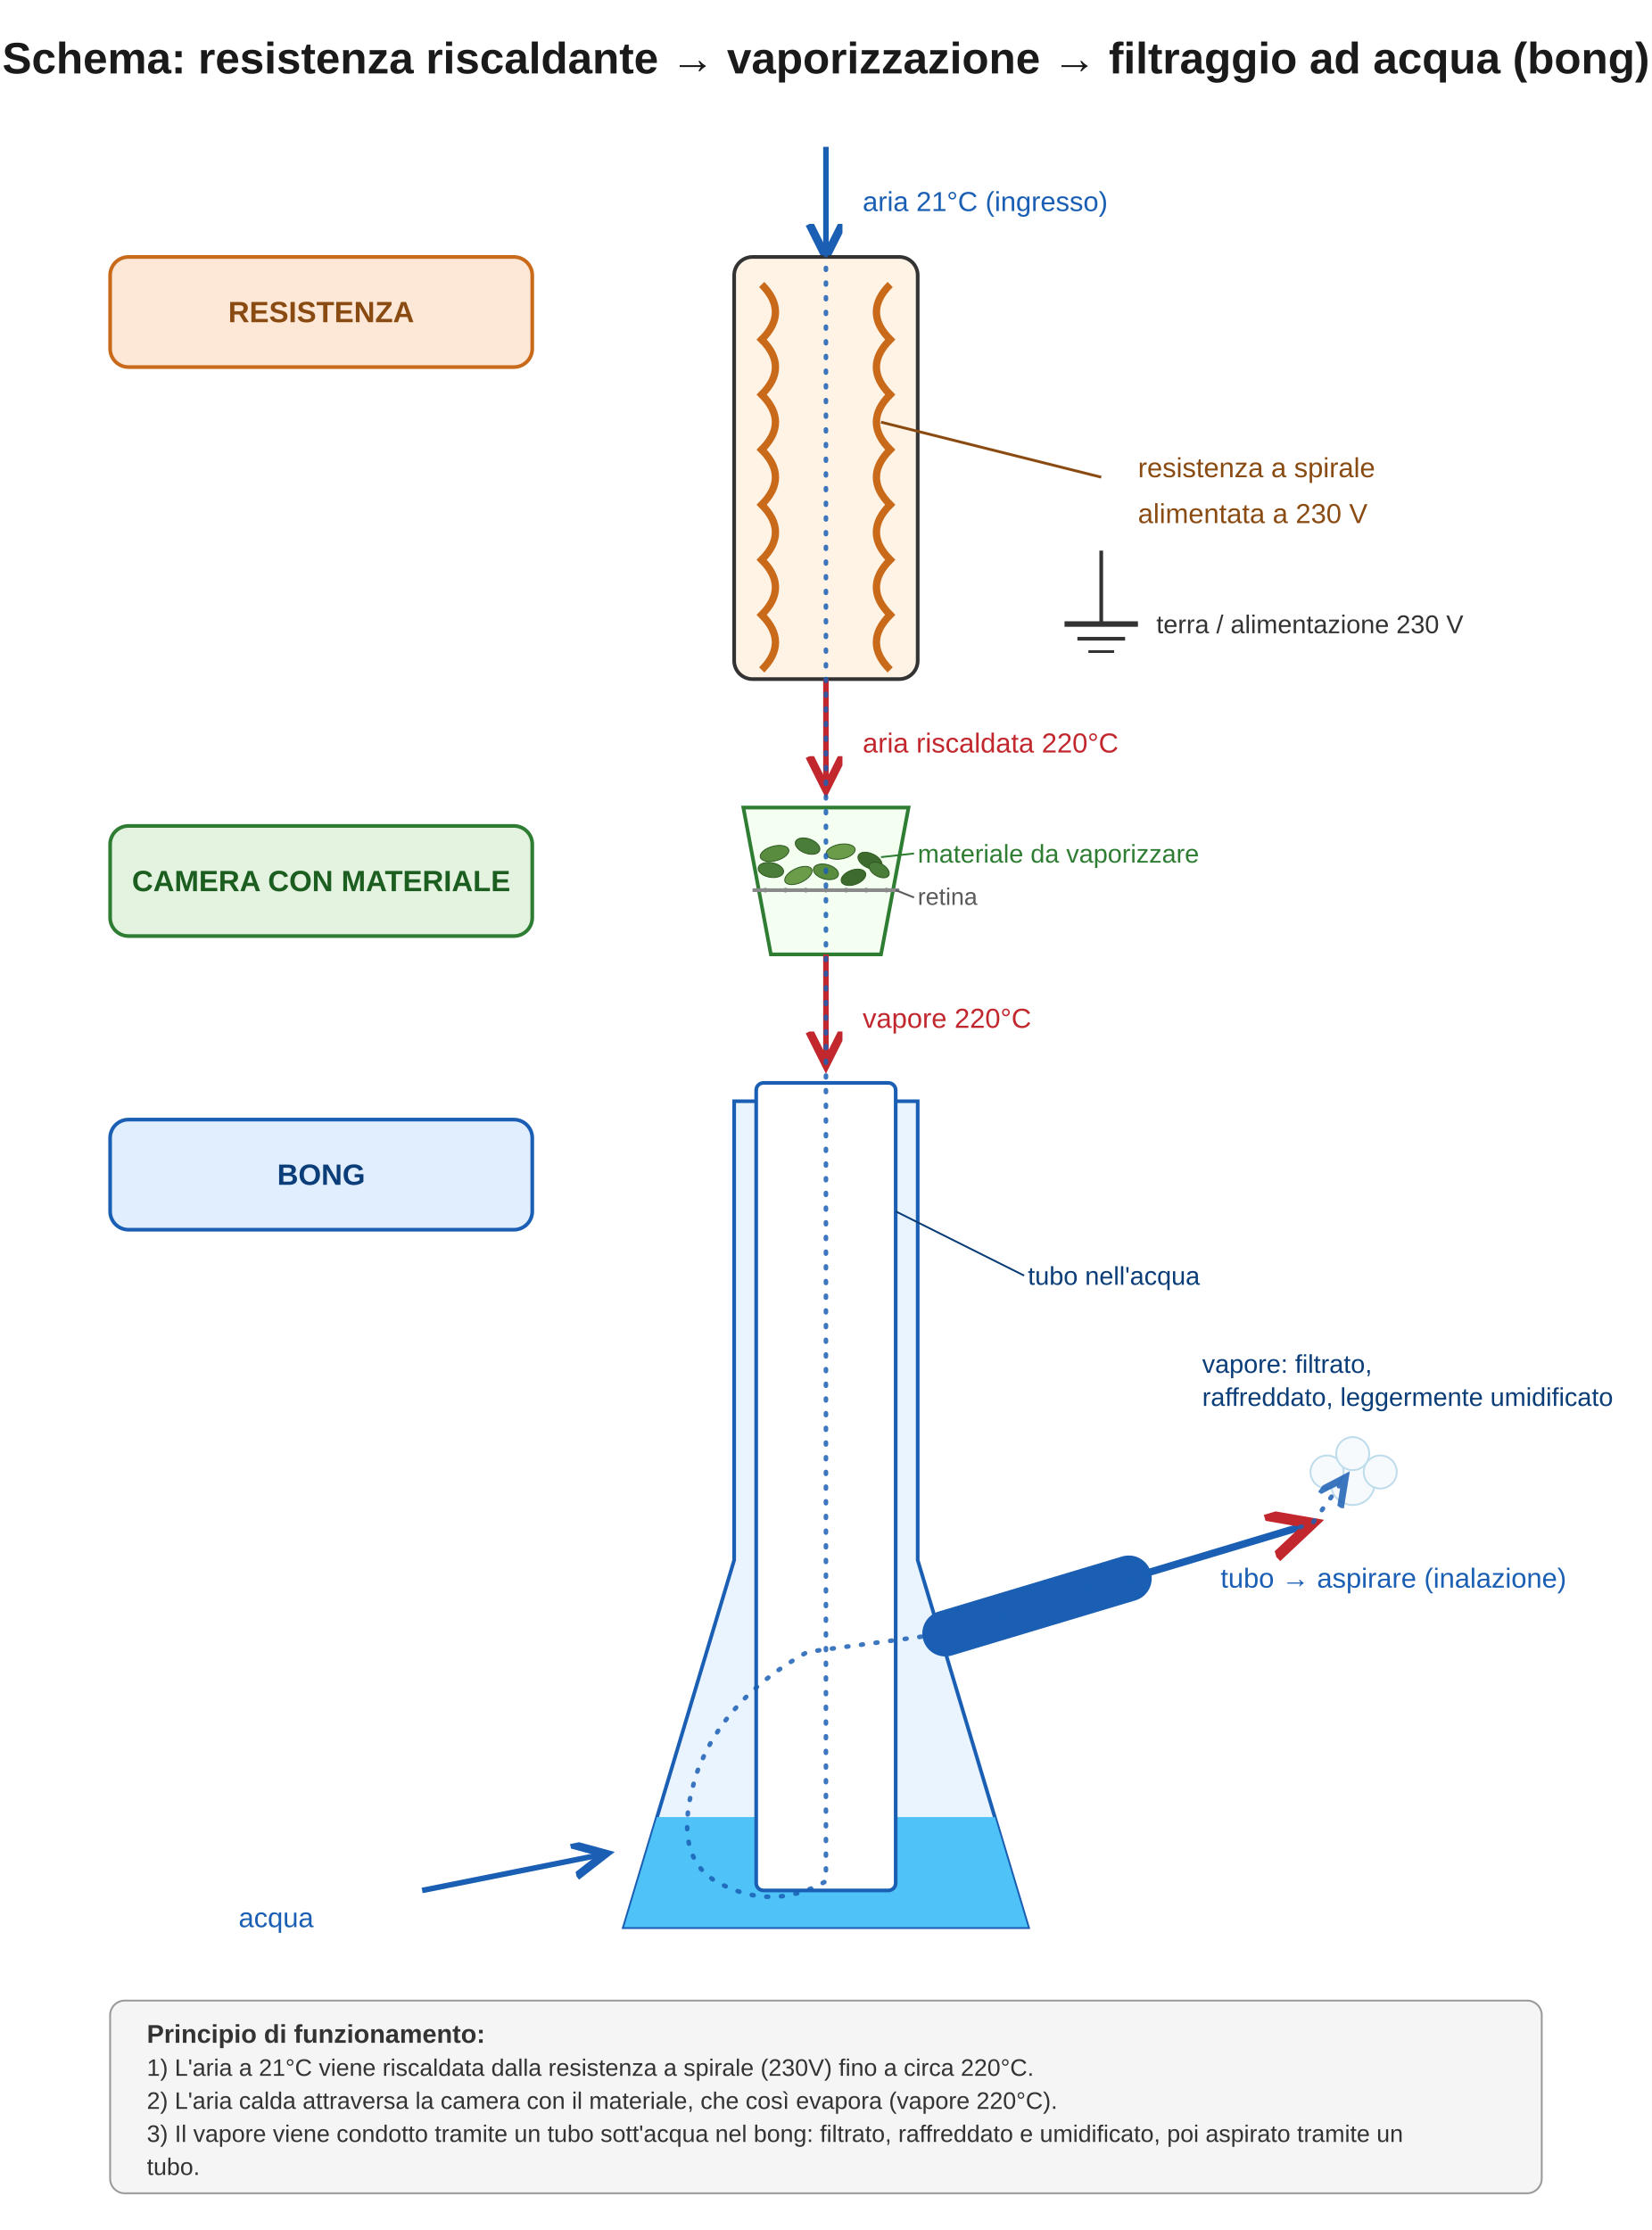
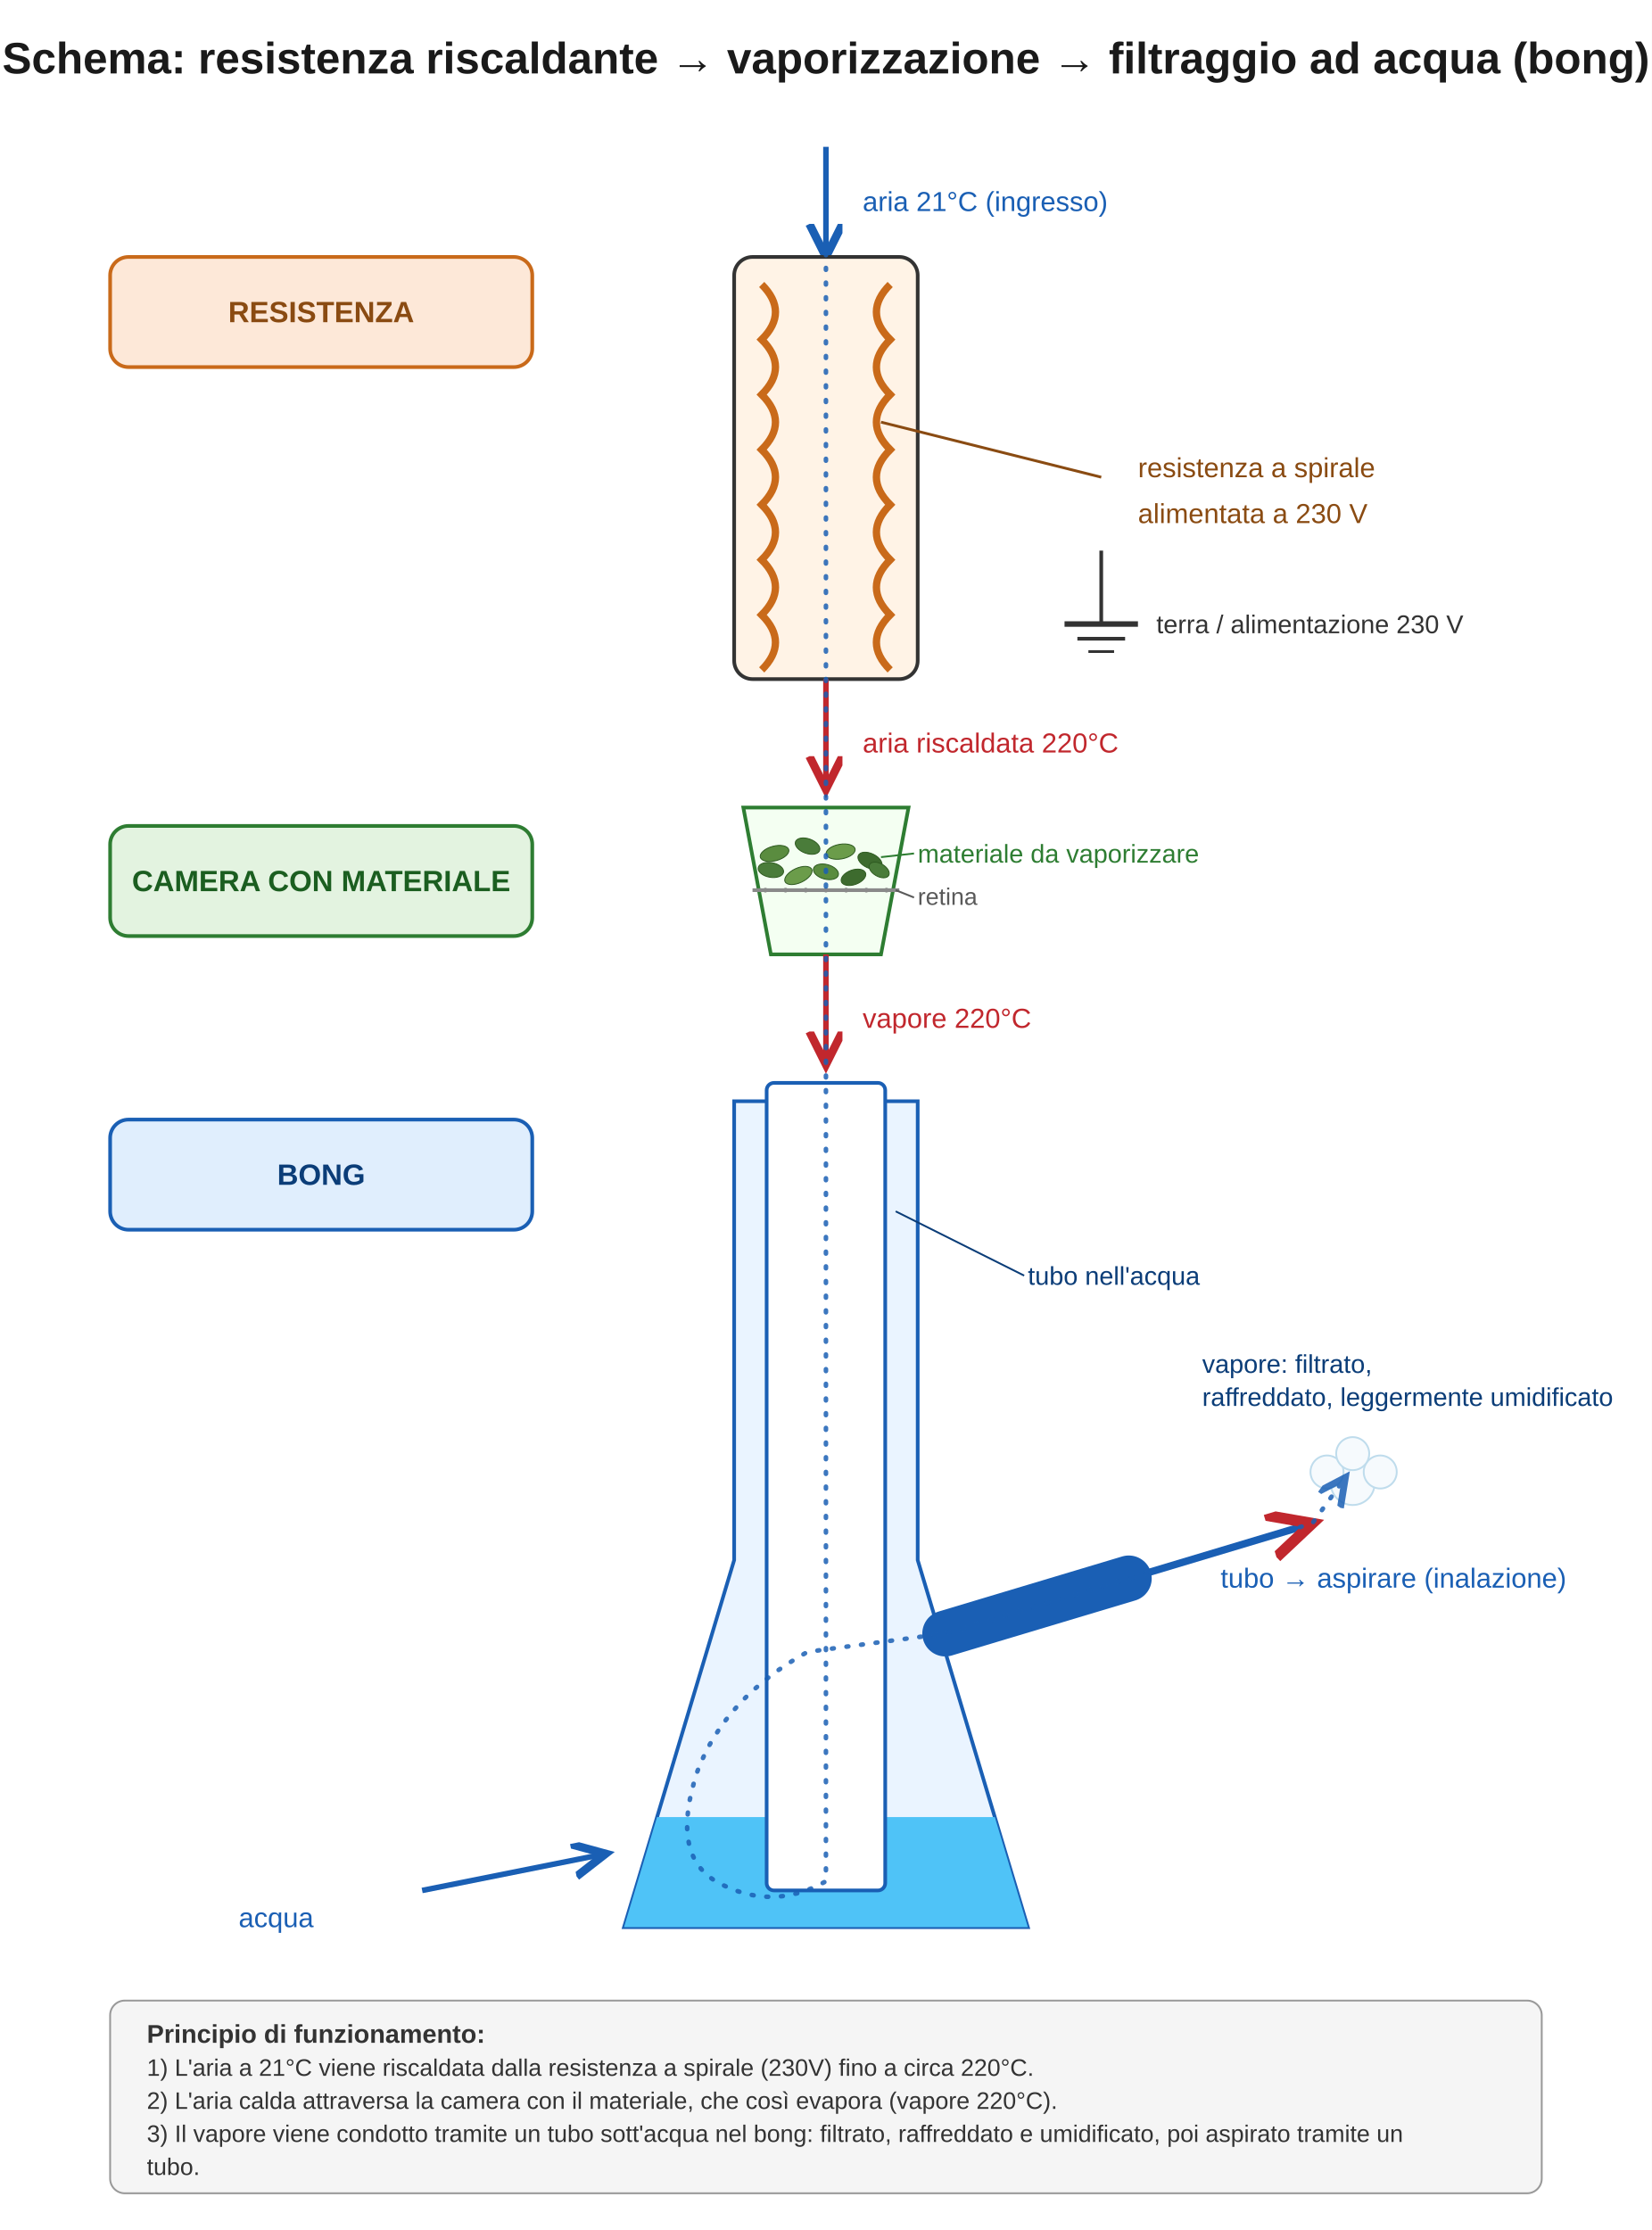
<svg xmlns="http://www.w3.org/2000/svg" width="900" height="1215" viewBox="0 0 900 1215" font-family="Arial, sans-serif">
  <rect width="900" height="1215" fill="#ffffff" />
  <text x="450" y="40" text-anchor="middle" font-size="24" font-weight="bold" fill="#1a1a1a">Schema: resistenza riscaldante → vaporizzazione → filtraggio ad acqua (bong)</text>
  <rect x="60" y="140" width="230" height="60" rx="10" fill="#fde8d8" stroke="#c96a1a" stroke-width="2" />
  <text x="175" y="170" text-anchor="middle" dominant-baseline="central" font-size="16" font-weight="bold" fill="#8a4b12">RESISTENZA</text>
  <line x1="450" y1="80" x2="450" y2="140" stroke="#1a5fb4" stroke-width="3" marker-end="url(#arrowblue)" />
  <text x="470" y="115" font-size="15" fill="#1a5fb4">aria 21°C (ingresso)</text>
  <rect x="400" y="140" width="100" height="230" rx="10" fill="#fff3e6" stroke="#333" stroke-width="2" />
  <path d="M 415 155 q 15 15 0 30 q 15 15 0 30 q 15 15 0 30 q 15 15 0 30 q 15 15 0 30 q 15 15 0 30 q 15 15 0 30" fill="none" stroke="#c96a1a" stroke-width="4" />
  <path d="M 485 155 q -15 15 0 30 q -15 15 0 30 q -15 15 0 30 q -15 15 0 30 q -15 15 0 30 q -15 15 0 30 q -15 15 0 30" fill="none" stroke="#c96a1a" stroke-width="4" />
  <text x="620" y="260" font-size="15" fill="#8a4b12">resistenza a spirale</text>
  <text x="620" y="285" font-size="15" fill="#8a4b12">alimentata a 230 V</text>
  <line x1="600" y1="260" x2="480" y2="230" stroke="#8a4b12" stroke-width="1.5" />
  <line x1="600" y1="300" x2="600" y2="340" stroke="#333" stroke-width="2" />
  <line x1="580" y1="340" x2="620" y2="340" stroke="#333" stroke-width="3" />
  <line x1="587" y1="348" x2="613" y2="348" stroke="#333" stroke-width="2" />
  <line x1="593" y1="355" x2="607" y2="355" stroke="#333" stroke-width="1.5" />
  <text x="630" y="345" font-size="14" fill="#333">terra / alimentazione 230 V</text>
  <line x1="450" y1="370" x2="450" y2="430" stroke="#c1272d" stroke-width="3" marker-end="url(#arrow)" />
  <text x="470" y="410" font-size="15" fill="#c1272d">aria riscaldata 220°C</text>
  <rect x="60" y="450" width="230" height="60" rx="10" fill="#e3f3e0" stroke="#2e7d32" stroke-width="2" />
  <text x="175" y="480" text-anchor="middle" dominant-baseline="central" font-size="16" font-weight="bold" fill="#1b5e20">CAMERA CON MATERIALE</text>
  <path d="M 405 440 L 495 440 L 480 520 L 420 520 Z" fill="#f4fff2" stroke="#2e7d32" stroke-width="2" />
  <g stroke="#2e5a20" stroke-width="0.5">
    <ellipse cx="422" cy="465" rx="8" ry="4" fill="#5a8c3f" transform="rotate(-15 422 465)" />
    <ellipse cx="440" cy="461" rx="7" ry="4" fill="#4a7c3a" transform="rotate(20 440 461)" />
    <ellipse cx="458" cy="464" rx="8" ry="4" fill="#6b9c4a" transform="rotate(-10 458 464)" />
    <ellipse cx="474" cy="469" rx="7" ry="4" fill="#3d6b2e" transform="rotate(25 474 469)" />
    <ellipse cx="420" cy="474" rx="7" ry="4" fill="#4a7c3a" transform="rotate(10 420 474)" />
    <ellipse cx="435" cy="477" rx="8" ry="4" fill="#6b9c4a" transform="rotate(-25 435 477)" />
    <ellipse cx="450" cy="475" rx="7" ry="4" fill="#5a8c3f" transform="rotate(15 450 475)" />
    <ellipse cx="465" cy="478" rx="7" ry="4" fill="#3d6b2e" transform="rotate(-20 465 478)" />
    <ellipse cx="479" cy="474" rx="6" ry="3.5" fill="#4a7c3a" transform="rotate(30 479 474)" />
  </g>
  <line x1="410" y1="485" x2="490" y2="485" stroke="#8a8a8a" stroke-width="2" />
  <g fill="#8a8a8a">
    <circle cx="417" cy="485" r="1.3" />
    <circle cx="428" cy="485" r="1.3" />
    <circle cx="439" cy="485" r="1.3" />
    <circle cx="450" cy="485" r="1.3" />
    <circle cx="461" cy="485" r="1.3" />
    <circle cx="472" cy="485" r="1.3" />
    <circle cx="483" cy="485" r="1.3" />
  </g>
  <text x="500" y="470" font-size="14" fill="#2e7d32">materiale da vaporizzare</text>
  <line x1="498" y1="465" x2="480" y2="467" stroke="#2e7d32" stroke-width="1" />
  <text x="500" y="493" font-size="13" fill="#5a5a5a">retina</text>
  <line x1="498" y1="489" x2="488" y2="485" stroke="#5a5a5a" stroke-width="1" />
  <line x1="450" y1="520" x2="450" y2="580" stroke="#c1272d" stroke-width="3" marker-end="url(#arrow)" />
  <text x="470" y="560" font-size="15" fill="#c1272d">vapore 220°C</text>
  <rect x="60" y="610" width="230" height="60" rx="10" fill="#e0eefd" stroke="#1a5fb4" stroke-width="2" />
  <text x="175" y="640" text-anchor="middle" dominant-baseline="central" font-size="16" font-weight="bold" fill="#0b3d78">BONG</text>
  <path d="M 400 600 L 400 850 L 340 1050 L 560 1050 L 500 850 L 500 600 Z" fill="#eaf4ff" stroke="#1a5fb4" stroke-width="2" />
  <path d="M 358 990 L 340 1050 L 560 1050 L 542 990 Z" fill="#4fc3f7" stroke="none" />
-   <rect x="412" y="590" width="76" height="440" rx="4" fill="#ffffff" stroke="#1a5fb4" stroke-width="2" />
+   <rect x="417.7" y="590" width="64.6" height="440" rx="4" fill="#ffffff" stroke="#1a5fb4" stroke-width="2" />
  <text x="560" y="700" font-size="14" fill="#0b3d78">tubo nell'acqua</text>
  <line x1="558" y1="695" x2="488" y2="660" stroke="#0b3d78" stroke-width="1" />
  <path d="M 515 890 L 615 860" stroke="#1a5fb4" stroke-width="25" fill="none" stroke-linecap="round" />
  <line x1="615" y1="860" x2="715" y2="830" stroke="#1a5fb4" stroke-width="4" marker-end="url(#arrow)" />
  <text x="665" y="865" font-size="15" fill="#1a5fb4">tubo → aspirare (inalazione)</text>
  <g opacity="0.9">
    <circle cx="737" cy="808" r="12" fill="#f5fafd" stroke="#b8d8ea" stroke-width="1" />
    <circle cx="752" cy="802" r="9" fill="#f5fafd" stroke="#b8d8ea" stroke-width="1" />
    <circle cx="723" cy="802" r="9" fill="#f5fafd" stroke="#b8d8ea" stroke-width="1" />
    <circle cx="737" cy="792" r="9" fill="#f5fafd" stroke="#b8d8ea" stroke-width="1" />
  </g>
  <text x="655" y="748" font-size="14" fill="#0b3d78">vapore: filtrato,</text>
  <text x="655" y="766" font-size="14" fill="#0b3d78">raffreddato, leggermente umidificato</text>
  <path d="M 450 82 L 450 1010 L 450 1025 Q 420 1042 390 1025 Q 365 1010 380 965 Q 395 925 440 900 L 515 890 L 615 860 L 715 830 L 733 805" fill="none" stroke="#1a5fb4" stroke-width="2.5" stroke-linecap="round" stroke-dasharray="1,7" opacity="0.85" marker-end="url(#arrowblue)" />
  <line x1="230" y1="1030" x2="330" y2="1010" stroke="#1a5fb4" stroke-width="3" marker-end="url(#arrowblue)" />
  <text x="130" y="1050" font-size="15" fill="#1a5fb4">acqua</text>
  <defs>
    <marker id="arrow" markerWidth="10" markerHeight="10" refX="6" refY="3" orient="auto" markerUnits="strokeWidth">
      <path d="M0,0 L6,3 L0,6" fill="none" stroke="#c1272d" stroke-width="1.5" />
    </marker>
    <marker id="arrowblue" markerWidth="10" markerHeight="10" refX="6" refY="3" orient="auto" markerUnits="strokeWidth">
      <path d="M0,0 L6,3 L0,6" fill="none" stroke="#1a5fb4" stroke-width="1.5" />
    </marker>
  </defs>
  <rect x="60" y="1090" width="780" height="105" rx="8" fill="#f5f5f5" stroke="#999" stroke-width="1" />
  <text x="80" y="1113" font-size="14" fill="#333" font-weight="bold">Principio di funzionamento:</text>
  <text x="80" y="1131" font-size="13" fill="#333">1) L'aria a 21°C viene riscaldata dalla resistenza a spirale (230V) fino a circa 220°C.</text>
  <text x="80" y="1149" font-size="13" fill="#333">2) L'aria calda attraversa la camera con il materiale, che così evapora (vapore 220°C).</text>
  <text x="80" y="1167" font-size="13" fill="#333">3) Il vapore viene condotto tramite un tubo sott'acqua nel bong: filtrato, raffreddato e umidificato, poi aspirato tramite un</text>
  <text x="80" y="1185" font-size="13" fill="#333">tubo.</text>
</svg>
